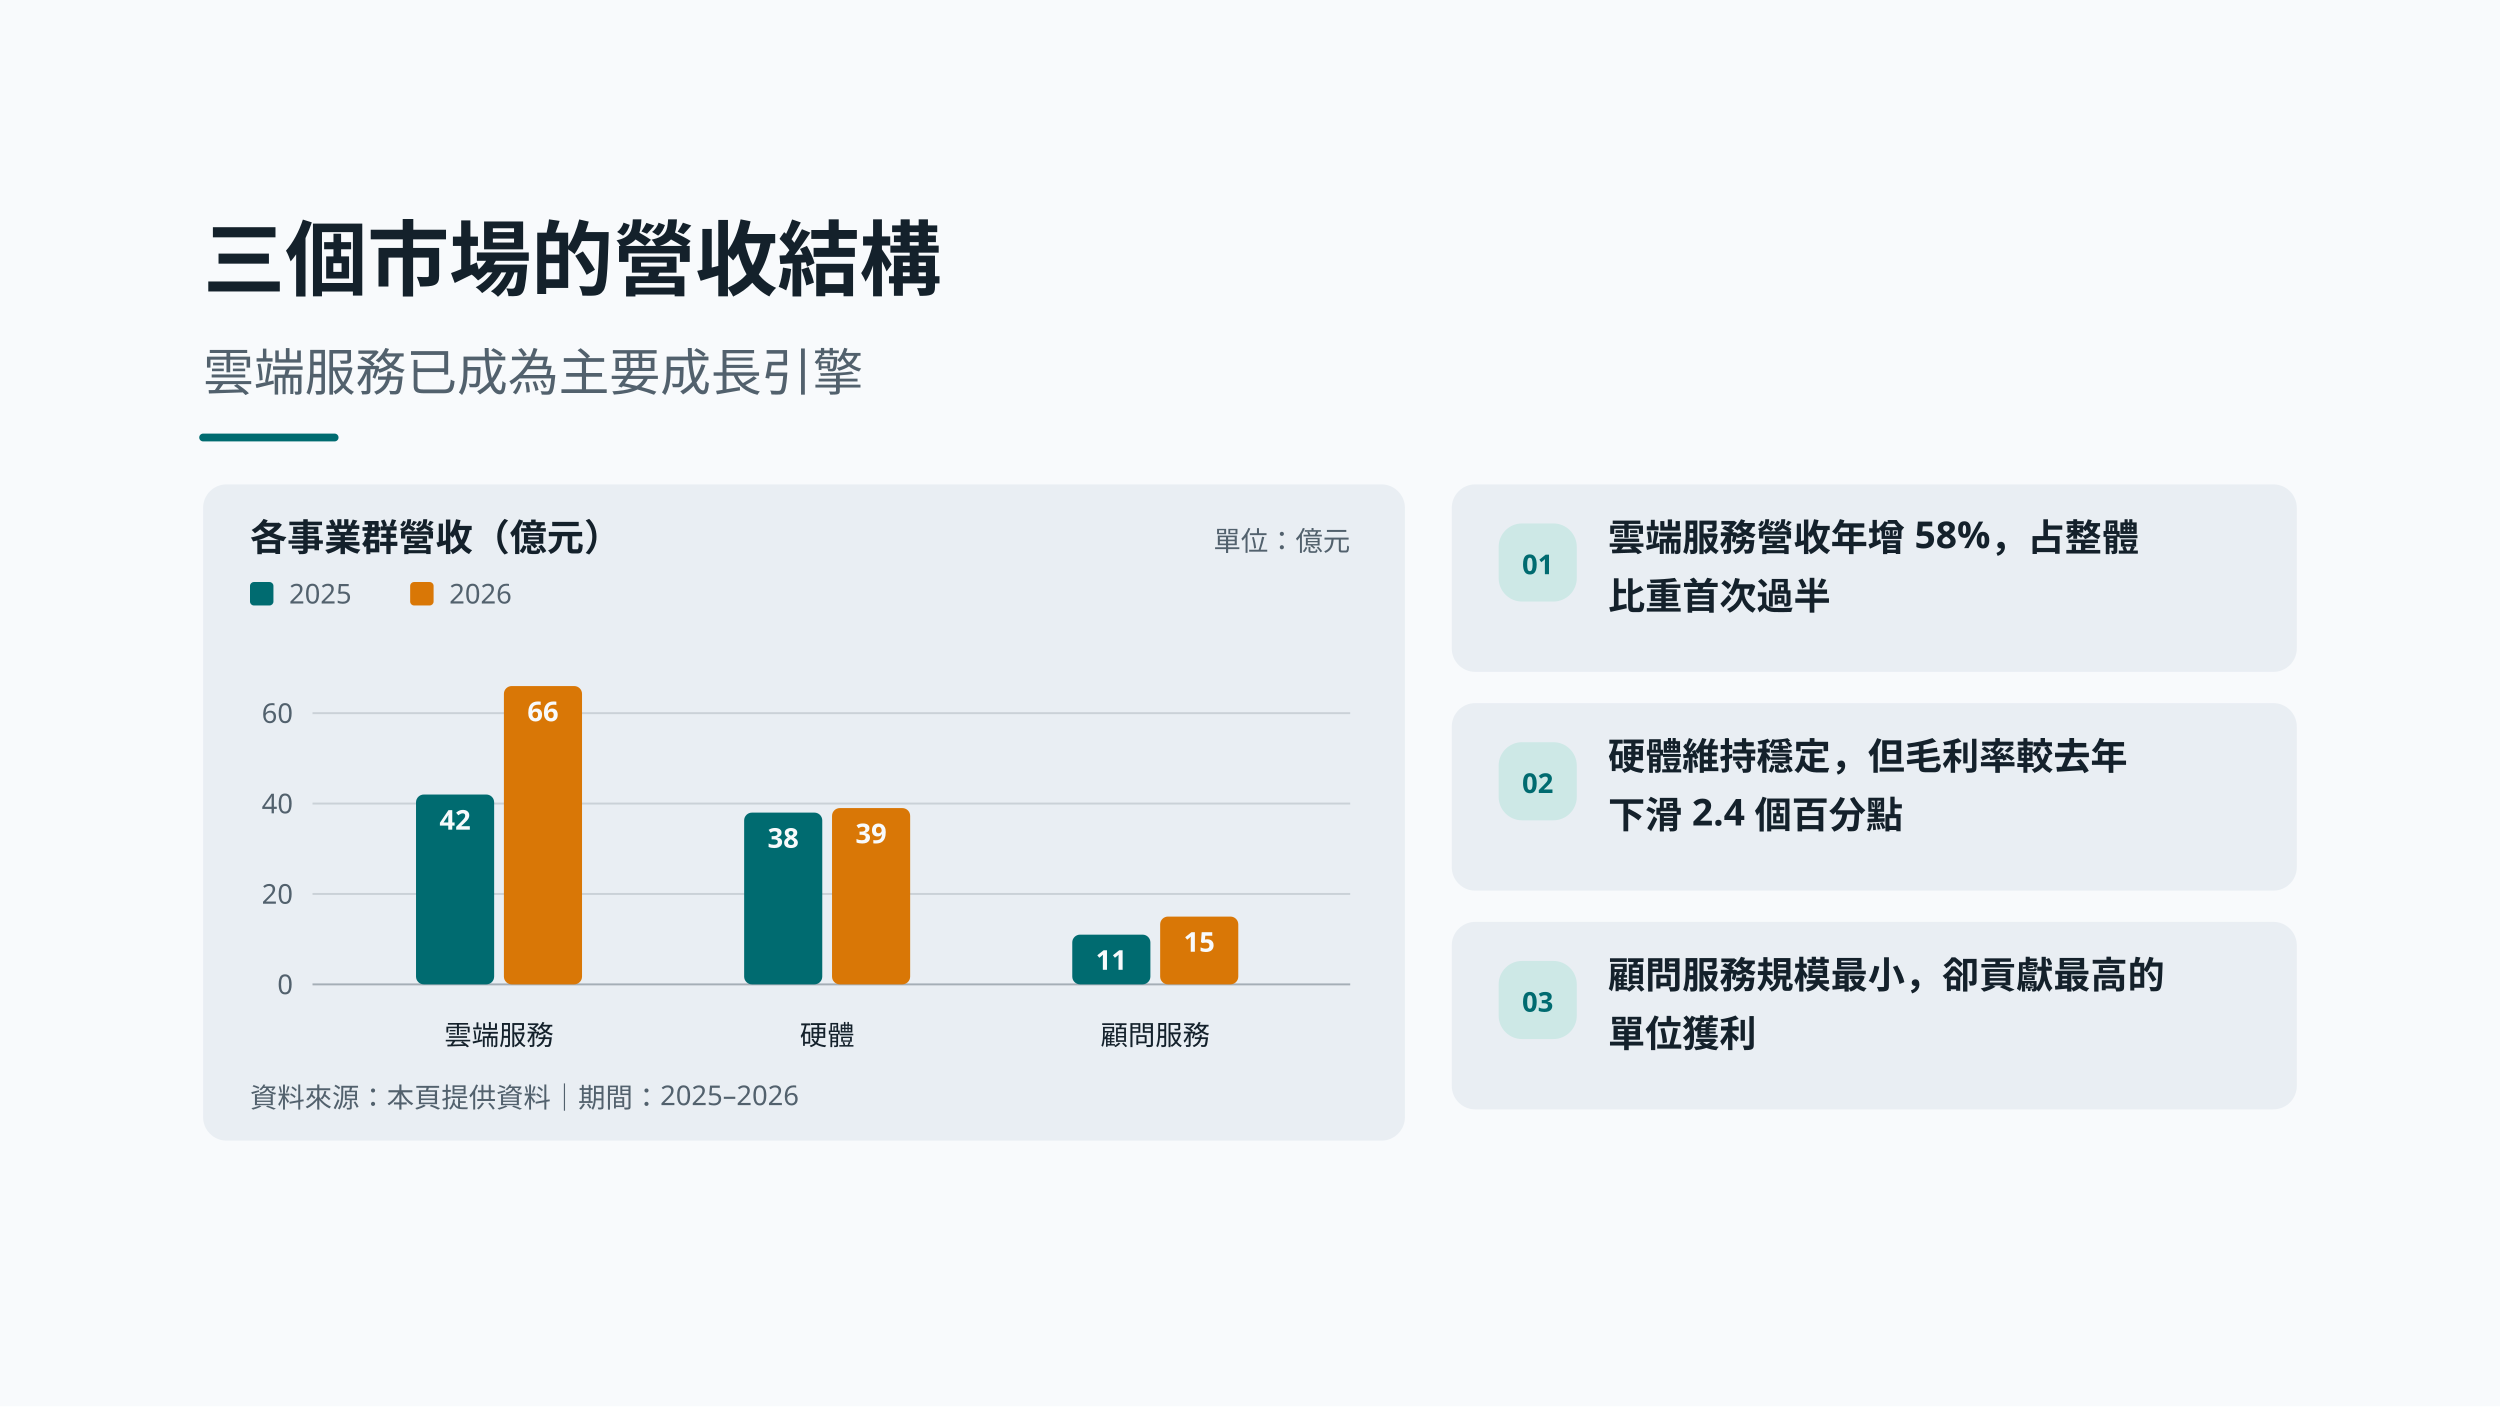
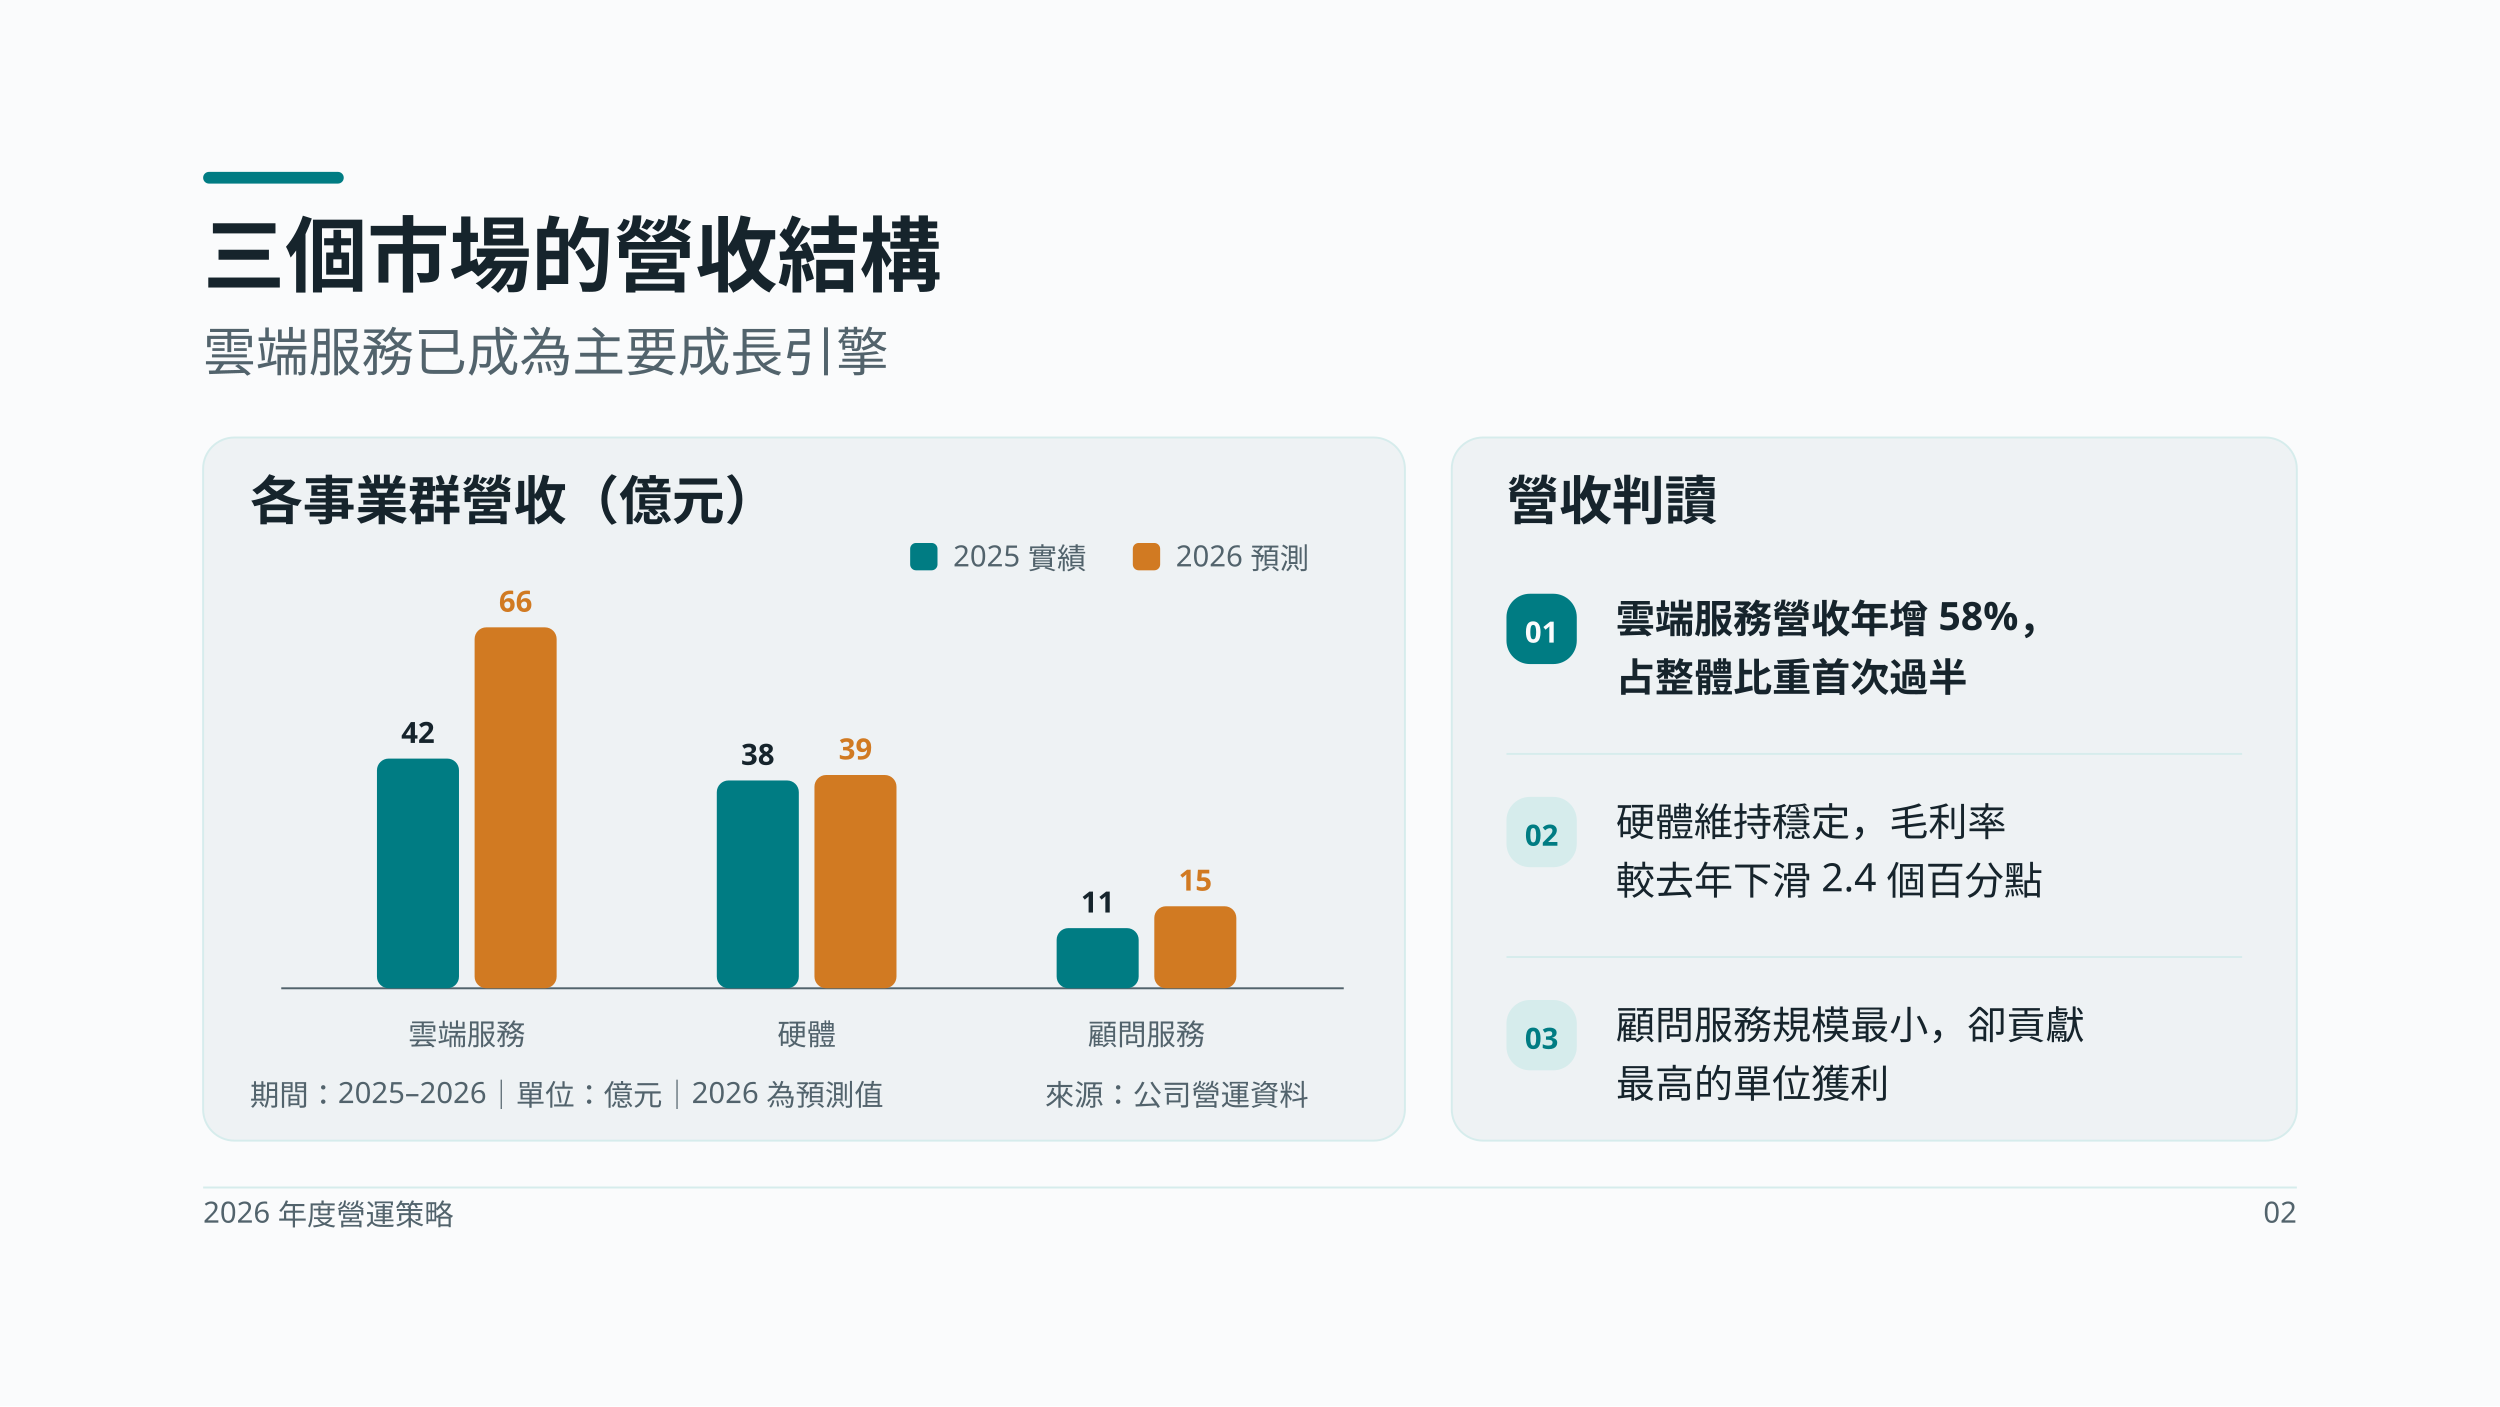
<svg xmlns="http://www.w3.org/2000/svg" viewBox="0 0 1280 720" data-pptx-page-role="content">
-   <rect id="page-background" data-pptx-role="background" x="0" y="0" width="1280" height="720" fill="#F8FAFC" />
-   <g id="page-heading" data-pptx-bounds="104 108 1072 120">
-     <text x="104" y="148" fill="#14212B" font-family="'Noto Sans TC', 'PingFang TC', 'Microsoft JhengHei', 'Hiragino Sans', system-ui, sans-serif" font-size="42" font-weight="700">三個市場的營收結構</text>
-     <text x="104" y="200" fill="#52616D" font-family="'Noto Sans TC', 'PingFang TC', 'Microsoft JhengHei', 'Hiragino Sans', system-ui, sans-serif" font-size="26" font-weight="400">雲端服務已成為主要成長引擎</text>
-     <line x1="104" y1="224" x2="171.33" y2="224" stroke="#006B70" stroke-width="4" stroke-linecap="round" />
+   <rect id="page-background" data-pptx-role="background" x="0" y="0" width="1280" height="720" fill="#FAFBFC" />
+   <g id="page-heading" data-pptx-bounds="104 88 1072 112">
+     <rect x="104" y="88" width="72" height="6" rx="3" ry="3" fill="#007C83" />
+     <text x="104" y="146" fill="#16242C" font-family="'Noto Sans TC', 'PingFang TC', 'Microsoft JhengHei', 'Hiragino Sans', system-ui, sans-serif" font-size="42" font-weight="700">三個市場的營收結構</text>
+     <text x="104" y="190" fill="#52636C" font-family="'Noto Sans TC', 'PingFang TC', 'Microsoft JhengHei', 'Hiragino Sans', system-ui, sans-serif" font-size="27" font-weight="400">雲端服務已成為主要成長引擎</text>
  </g>
-   <g id="revenue-chart" data-pptx-bounds="104 248 615.31 336" data-pptx-replace-with="chart">
-     <rect x="104" y="248" width="615.31" height="336" rx="12" ry="12" fill="#E9EEF3" />
-     <text x="128" y="282" fill="#14212B" font-family="'Noto Sans TC', 'PingFang TC', 'Microsoft JhengHei', 'Hiragino Sans', system-ui, sans-serif" font-size="19" font-weight="700">各事業群營收（億元）</text>
-     <text x="691.31" y="282" fill="#52616D" font-family="'Noto Sans TC', 'PingFang TC', 'Microsoft JhengHei', 'Hiragino Sans', system-ui, sans-serif" font-size="14" font-weight="400" text-anchor="end">單位：億元</text>
-     <rect x="128" y="298" width="12" height="12" rx="2" ry="2" fill="#006B70" />
-     <text x="148" y="309" fill="#52616D" font-family="'Noto Sans TC', 'PingFang TC', 'Microsoft JhengHei', 'Hiragino Sans', system-ui, sans-serif" font-size="14" font-weight="400">2025</text>
-     <rect x="210" y="298" width="12" height="12" rx="2" ry="2" fill="#D97706" />
-     <text x="230" y="309" fill="#52616D" font-family="'Noto Sans TC', 'PingFang TC', 'Microsoft JhengHei', 'Hiragino Sans', system-ui, sans-serif" font-size="14" font-weight="400">2026</text>
-     <line x1="160" y1="504" x2="691.31" y2="504" stroke="#52616D" stroke-width="1" stroke-opacity="0.45" />
-     <line x1="160" y1="457.71" x2="691.31" y2="457.71" stroke="#52616D" stroke-width="1" stroke-opacity="0.2" />
-     <line x1="160" y1="411.43" x2="691.31" y2="411.43" stroke="#52616D" stroke-width="1" stroke-opacity="0.2" />
-     <line x1="160" y1="365.14" x2="691.31" y2="365.14" stroke="#52616D" stroke-width="1" stroke-opacity="0.2" />
-     <text x="150" y="509" fill="#52616D" font-family="'Noto Sans TC', 'PingFang TC', 'Microsoft JhengHei', 'Hiragino Sans', system-ui, sans-serif" font-size="14" font-weight="400" text-anchor="end">0</text>
-     <text x="150" y="462.71" fill="#52616D" font-family="'Noto Sans TC', 'PingFang TC', 'Microsoft JhengHei', 'Hiragino Sans', system-ui, sans-serif" font-size="14" font-weight="400" text-anchor="end">20</text>
-     <text x="150" y="416.43" fill="#52616D" font-family="'Noto Sans TC', 'PingFang TC', 'Microsoft JhengHei', 'Hiragino Sans', system-ui, sans-serif" font-size="14" font-weight="400" text-anchor="end">40</text>
-     <text x="150" y="370.14" fill="#52616D" font-family="'Noto Sans TC', 'PingFang TC', 'Microsoft JhengHei', 'Hiragino Sans', system-ui, sans-serif" font-size="14" font-weight="400" text-anchor="end">60</text>
-     <rect x="213" y="406.8" width="40" height="97.2" rx="4" ry="4" fill="#006B70" />
-     <rect x="258" y="351.26" width="40" height="152.74" rx="4" ry="4" fill="#D97706" />
-     <text x="233" y="424.8" fill="#F8FAFC" font-family="'Noto Sans TC', 'PingFang TC', 'Microsoft JhengHei', 'Hiragino Sans', system-ui, sans-serif" font-size="14" font-weight="700" text-anchor="middle">42</text>
-     <text x="278" y="369.26" fill="#F8FAFC" font-family="'Noto Sans TC', 'PingFang TC', 'Microsoft JhengHei', 'Hiragino Sans', system-ui, sans-serif" font-size="14" font-weight="700" text-anchor="middle">66</text>
-     <rect x="381" y="416.06" width="40" height="87.94" rx="4" ry="4" fill="#006B70" />
-     <rect x="426" y="413.74" width="40" height="90.26" rx="4" ry="4" fill="#D97706" />
-     <text x="401" y="434.06" fill="#F8FAFC" font-family="'Noto Sans TC', 'PingFang TC', 'Microsoft JhengHei', 'Hiragino Sans', system-ui, sans-serif" font-size="14" font-weight="700" text-anchor="middle">38</text>
-     <text x="446" y="431.74" fill="#F8FAFC" font-family="'Noto Sans TC', 'PingFang TC', 'Microsoft JhengHei', 'Hiragino Sans', system-ui, sans-serif" font-size="14" font-weight="700" text-anchor="middle">39</text>
-     <rect x="549" y="478.54" width="40" height="25.46" rx="4" ry="4" fill="#006B70" />
-     <rect x="594" y="469.29" width="40" height="34.71" rx="4" ry="4" fill="#D97706" />
-     <text x="569" y="496.54" fill="#F8FAFC" font-family="'Noto Sans TC', 'PingFang TC', 'Microsoft JhengHei', 'Hiragino Sans', system-ui, sans-serif" font-size="14" font-weight="700" text-anchor="middle">11</text>
-     <text x="614" y="487.29" fill="#F8FAFC" font-family="'Noto Sans TC', 'PingFang TC', 'Microsoft JhengHei', 'Hiragino Sans', system-ui, sans-serif" font-size="14" font-weight="700" text-anchor="middle">15</text>
-     <text x="255.5" y="535" fill="#14212B" font-family="'Noto Sans TC', 'PingFang TC', 'Microsoft JhengHei', 'Hiragino Sans', system-ui, sans-serif" font-size="14" font-weight="400" text-anchor="middle">雲端服務</text>
-     <text x="423.5" y="535" fill="#14212B" font-family="'Noto Sans TC', 'PingFang TC', 'Microsoft JhengHei', 'Hiragino Sans', system-ui, sans-serif" font-size="14" font-weight="400" text-anchor="middle">硬體</text>
-     <text x="591.5" y="535" fill="#14212B" font-family="'Noto Sans TC', 'PingFang TC', 'Microsoft JhengHei', 'Hiragino Sans', system-ui, sans-serif" font-size="14" font-weight="400" text-anchor="middle">顧問服務</text>
-     <text x="128" y="567" fill="#52616D" font-family="'Noto Sans TC', 'PingFang TC', 'Microsoft JhengHei', 'Hiragino Sans', system-ui, sans-serif" font-size="14" font-weight="400">資料來源：本頁提供資料｜期間：2025–2026</text>
+   <g id="revenue-chart" data-pptx-bounds="104 224 615.31 360" data-pptx-replace-with="chart">
+     <rect x="104" y="224" width="615.31" height="360" rx="16" ry="16" fill="#EEF2F4" stroke="#D6ECEC" stroke-width="1" />
+     <text x="128" y="266" fill="#16242C" font-family="'Noto Sans TC', 'PingFang TC', 'Microsoft JhengHei', 'Hiragino Sans', system-ui, sans-serif" font-size="27" font-weight="700">各事業群營收（億元）</text>
+     <rect x="466" y="278" width="14" height="14" rx="3" ry="3" fill="#007C83" />
+     <text x="488" y="290" fill="#52636C" font-family="'Noto Sans TC', 'PingFang TC', 'Microsoft JhengHei', 'Hiragino Sans', system-ui, sans-serif" font-size="15" font-weight="400">2025 實績</text>
+     <rect x="580" y="278" width="14" height="14" rx="3" ry="3" fill="#D17A22" />
+     <text x="602" y="290" fill="#52636C" font-family="'Noto Sans TC', 'PingFang TC', 'Microsoft JhengHei', 'Hiragino Sans', system-ui, sans-serif" font-size="15" font-weight="400">2026 預測</text>
+     <line x1="144" y1="506" x2="688" y2="506" stroke="#52636C" stroke-width="1" />
+     <rect x="193" y="388.4" width="42" height="117.6" rx="6" ry="6" fill="#007C83" />
+     <rect x="243" y="321.2" width="42" height="184.8" rx="6" ry="6" fill="#D17A22" />
+     <text x="214" y="380.4" fill="#16242C" font-family="'Noto Sans TC', 'PingFang TC', 'Microsoft JhengHei', 'Hiragino Sans', system-ui, sans-serif" font-size="15" font-weight="700" text-anchor="middle">42</text>
+     <text x="264" y="313.2" fill="#D17A22" font-family="'Noto Sans TC', 'PingFang TC', 'Microsoft JhengHei', 'Hiragino Sans', system-ui, sans-serif" font-size="15" font-weight="700" text-anchor="middle">66</text>
+     <rect x="367" y="399.6" width="42" height="106.4" rx="6" ry="6" fill="#007C83" />
+     <rect x="417" y="396.8" width="42" height="109.2" rx="6" ry="6" fill="#D17A22" />
+     <text x="388" y="391.6" fill="#16242C" font-family="'Noto Sans TC', 'PingFang TC', 'Microsoft JhengHei', 'Hiragino Sans', system-ui, sans-serif" font-size="15" font-weight="700" text-anchor="middle">38</text>
+     <text x="438" y="388.8" fill="#D17A22" font-family="'Noto Sans TC', 'PingFang TC', 'Microsoft JhengHei', 'Hiragino Sans', system-ui, sans-serif" font-size="15" font-weight="700" text-anchor="middle">39</text>
+     <rect x="541" y="475.2" width="42" height="30.8" rx="6" ry="6" fill="#007C83" />
+     <rect x="591" y="464" width="42" height="42" rx="6" ry="6" fill="#D17A22" />
+     <text x="562" y="467.2" fill="#16242C" font-family="'Noto Sans TC', 'PingFang TC', 'Microsoft JhengHei', 'Hiragino Sans', system-ui, sans-serif" font-size="15" font-weight="700" text-anchor="middle">11</text>
+     <text x="612" y="456" fill="#D17A22" font-family="'Noto Sans TC', 'PingFang TC', 'Microsoft JhengHei', 'Hiragino Sans', system-ui, sans-serif" font-size="15" font-weight="700" text-anchor="middle">15</text>
+     <text x="239" y="535" fill="#52636C" font-family="'Noto Sans TC', 'PingFang TC', 'Microsoft JhengHei', 'Hiragino Sans', system-ui, sans-serif" font-size="15" font-weight="400" text-anchor="middle">雲端服務</text>
+     <text x="413" y="535" fill="#52636C" font-family="'Noto Sans TC', 'PingFang TC', 'Microsoft JhengHei', 'Hiragino Sans', system-ui, sans-serif" font-size="15" font-weight="400" text-anchor="middle">硬體</text>
+     <text x="587" y="535" fill="#52636C" font-family="'Noto Sans TC', 'PingFang TC', 'Microsoft JhengHei', 'Hiragino Sans', system-ui, sans-serif" font-size="15" font-weight="400" text-anchor="middle">顧問服務</text>
+     <text x="128" y="566" fill="#52636C" font-family="'Noto Sans TC', 'PingFang TC', 'Microsoft JhengHei', 'Hiragino Sans', system-ui, sans-serif" font-size="15" font-weight="400">期間：2025–2026｜單位：億元｜2026 為預測值</text>
+     <text x="535" y="566" fill="#52636C" font-family="'Noto Sans TC', 'PingFang TC', 'Microsoft JhengHei', 'Hiragino Sans', system-ui, sans-serif" font-size="15" font-weight="400">來源：公司營運資料</text>
  </g>
-   <g id="key-findings" data-pptx-bounds="743.31 248 432.65 320">
-     <rect x="743.31" y="248" width="432.65" height="96" rx="12" ry="12" fill="#E9EEF3" />
-     <rect x="767.31" y="268" width="40" height="40" rx="12" ry="12" fill="#CDE8E6" />
-     <text x="787.31" y="294" fill="#006B70" font-family="'Noto Sans TC', 'PingFang TC', 'Microsoft JhengHei', 'Hiragino Sans', system-ui, sans-serif" font-size="14" font-weight="700" text-anchor="middle">01</text>
-     <text x="823.31" y="282" fill="#14212B" font-family="'Noto Sans TC', 'PingFang TC', 'Microsoft JhengHei', 'Hiragino Sans', system-ui, sans-serif" font-size="19" font-weight="700">雲端服務營收年增 58%，占整體<tspan x="823.31" dy="30">比重首次過半</tspan>
+   <g id="revenue-insights" data-pptx-bounds="743.31 224 432.65 360">
+     <rect x="743.31" y="224" width="432.65" height="360" rx="16" ry="16" fill="#EEF2F4" stroke="#D6ECEC" stroke-width="1" />
+     <text x="771.31" y="266" fill="#16242C" font-family="'Noto Sans TC', 'PingFang TC', 'Microsoft JhengHei', 'Hiragino Sans', system-ui, sans-serif" font-size="27" font-weight="700">營收判讀</text>
+     <rect x="771.31" y="304" width="36" height="36" rx="12" ry="12" fill="#007C83" />
+     <text x="789.31" y="329" fill="#FAFBFC" font-family="'Noto Sans TC', 'PingFang TC', 'Microsoft JhengHei', 'Hiragino Sans', system-ui, sans-serif" font-size="15" font-weight="700" text-anchor="middle">01</text>
+     <text x="827.31" y="324" fill="#16242C" font-family="'Noto Sans TC', 'PingFang TC', 'Microsoft JhengHei', 'Hiragino Sans', system-ui, sans-serif" font-size="20" font-weight="700">雲端服務營收年增 58%，<tspan x="827.31" dy="30">占整體比重首次過半</tspan>
    </text>
-     <rect x="743.31" y="360" width="432.65" height="96" rx="12" ry="12" fill="#E9EEF3" />
-     <rect x="767.31" y="380" width="40" height="40" rx="12" ry="12" fill="#CDE8E6" />
-     <text x="787.31" y="406" fill="#006B70" font-family="'Noto Sans TC', 'PingFang TC', 'Microsoft JhengHei', 'Hiragino Sans', system-ui, sans-serif" font-size="14" font-weight="700" text-anchor="middle">02</text>
-     <text x="823.31" y="394" fill="#14212B" font-family="'Noto Sans TC', 'PingFang TC', 'Microsoft JhengHei', 'Hiragino Sans', system-ui, sans-serif" font-size="19" font-weight="700">硬體維持穩定，但毛利率較去年<tspan x="823.31" dy="30">下滑 2.4 個百分點</tspan>
+     <line x1="771.31" y1="386" x2="1147.96" y2="386" stroke="#D6ECEC" stroke-width="1" />
+     <rect x="771.31" y="408" width="36" height="36" rx="12" ry="12" fill="#D6ECEC" />
+     <text x="789.31" y="433" fill="#007C83" font-family="'Noto Sans TC', 'PingFang TC', 'Microsoft JhengHei', 'Hiragino Sans', system-ui, sans-serif" font-size="15" font-weight="700" text-anchor="middle">02</text>
+     <text x="827.31" y="428" fill="#16242C" font-family="'Noto Sans TC', 'PingFang TC', 'Microsoft JhengHei', 'Hiragino Sans', system-ui, sans-serif" font-size="20" font-weight="400">硬體維持穩定，毛利率<tspan x="827.31" dy="30">較去年下滑 2.4 個百分點</tspan>
    </text>
-     <rect x="743.31" y="472" width="432.65" height="96" rx="12" ry="12" fill="#E9EEF3" />
-     <rect x="767.31" y="492" width="40" height="40" rx="12" ry="12" fill="#CDE8E6" />
-     <text x="787.31" y="518" fill="#006B70" font-family="'Noto Sans TC', 'PingFang TC', 'Microsoft JhengHei', 'Hiragino Sans', system-ui, sans-serif" font-size="14" font-weight="700" text-anchor="middle">03</text>
-     <text x="823.31" y="506" fill="#14212B" font-family="'Noto Sans TC', 'PingFang TC', 'Microsoft JhengHei', 'Hiragino Sans', system-ui, sans-serif" font-size="19" font-weight="700">顧問服務規模最小，卻貢獻最高的<tspan x="823.31" dy="30">單位獲利</tspan>
+     <line x1="771.31" y1="490" x2="1147.96" y2="490" stroke="#D6ECEC" stroke-width="1" />
+     <rect x="771.31" y="512" width="36" height="36" rx="12" ry="12" fill="#D6ECEC" />
+     <text x="789.31" y="537" fill="#007C83" font-family="'Noto Sans TC', 'PingFang TC', 'Microsoft JhengHei', 'Hiragino Sans', system-ui, sans-serif" font-size="15" font-weight="700" text-anchor="middle">03</text>
+     <text x="827.31" y="532" fill="#16242C" font-family="'Noto Sans TC', 'PingFang TC', 'Microsoft JhengHei', 'Hiragino Sans', system-ui, sans-serif" font-size="20" font-weight="400">顧問服務規模最小，卻貢獻<tspan x="827.31" dy="30">最高的單位獲利</tspan>
    </text>
  </g>
+   <g id="page-footer" data-pptx-bounds="104 608 1072 24" data-pptx-role="footer">
+     <line x1="104" y1="608" x2="1176" y2="608" stroke="#D6ECEC" stroke-width="1" />
+     <text x="104" y="626" fill="#52636C" font-family="'Noto Sans TC', 'PingFang TC', 'Microsoft JhengHei', 'Hiragino Sans', system-ui, sans-serif" font-size="15" font-weight="400">2026 年度營運策略</text>
+     <text x="1176" y="626" fill="#52636C" font-family="'Noto Sans TC', 'PingFang TC', 'Microsoft JhengHei', 'Hiragino Sans', system-ui, sans-serif" font-size="15" font-weight="400" text-anchor="end">02</text>
+   </g>
</svg>
